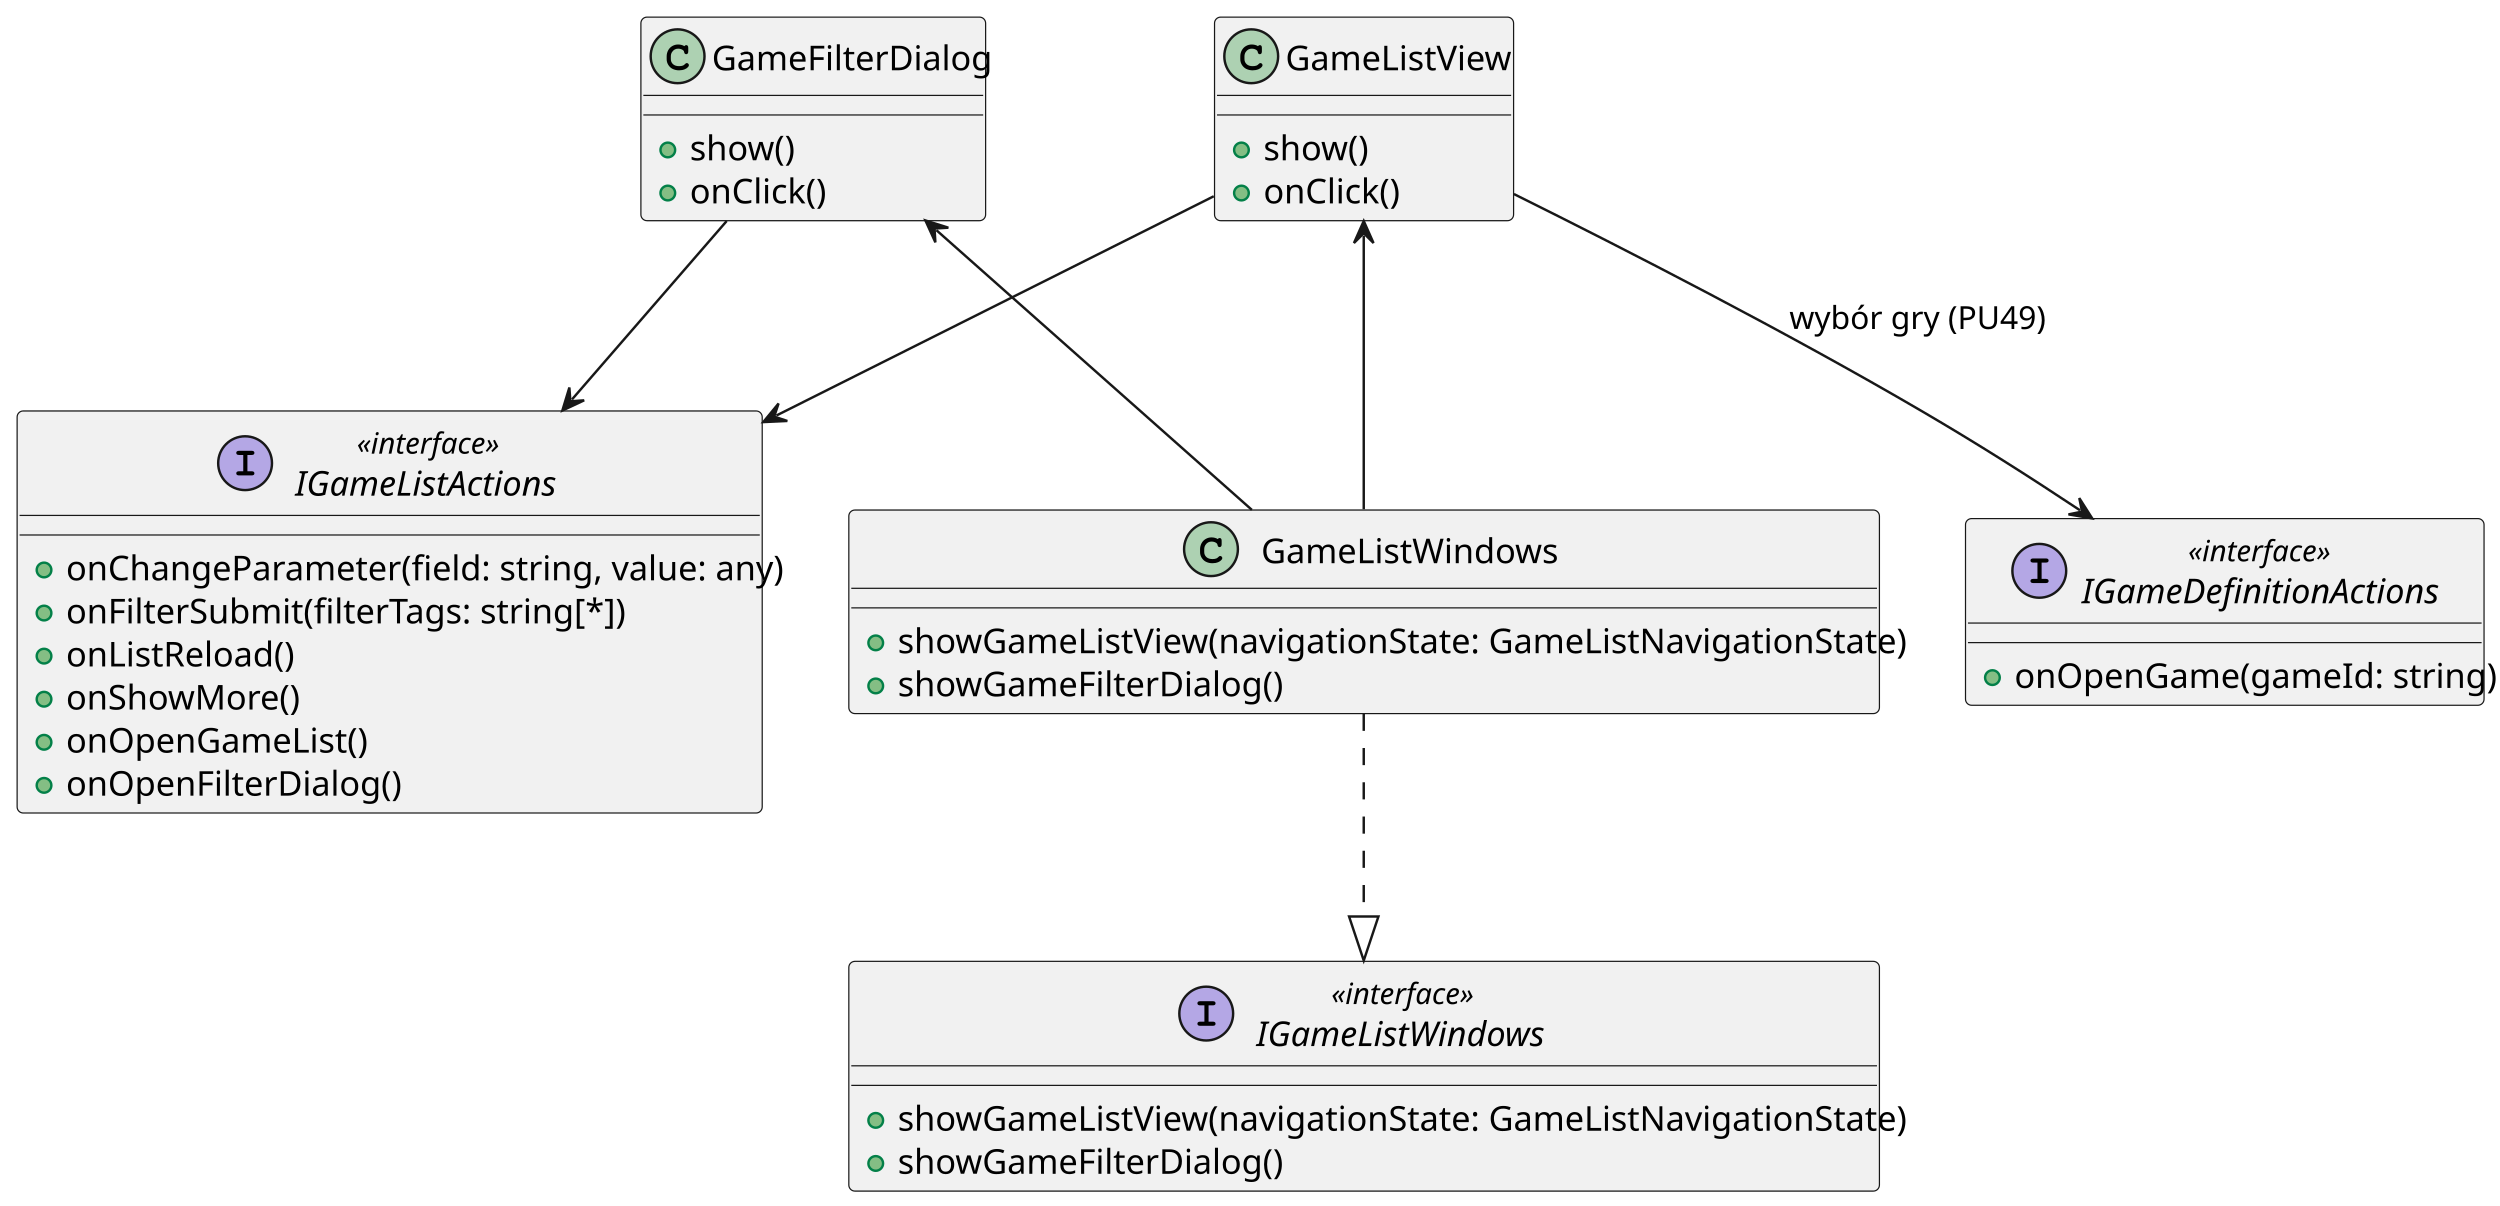
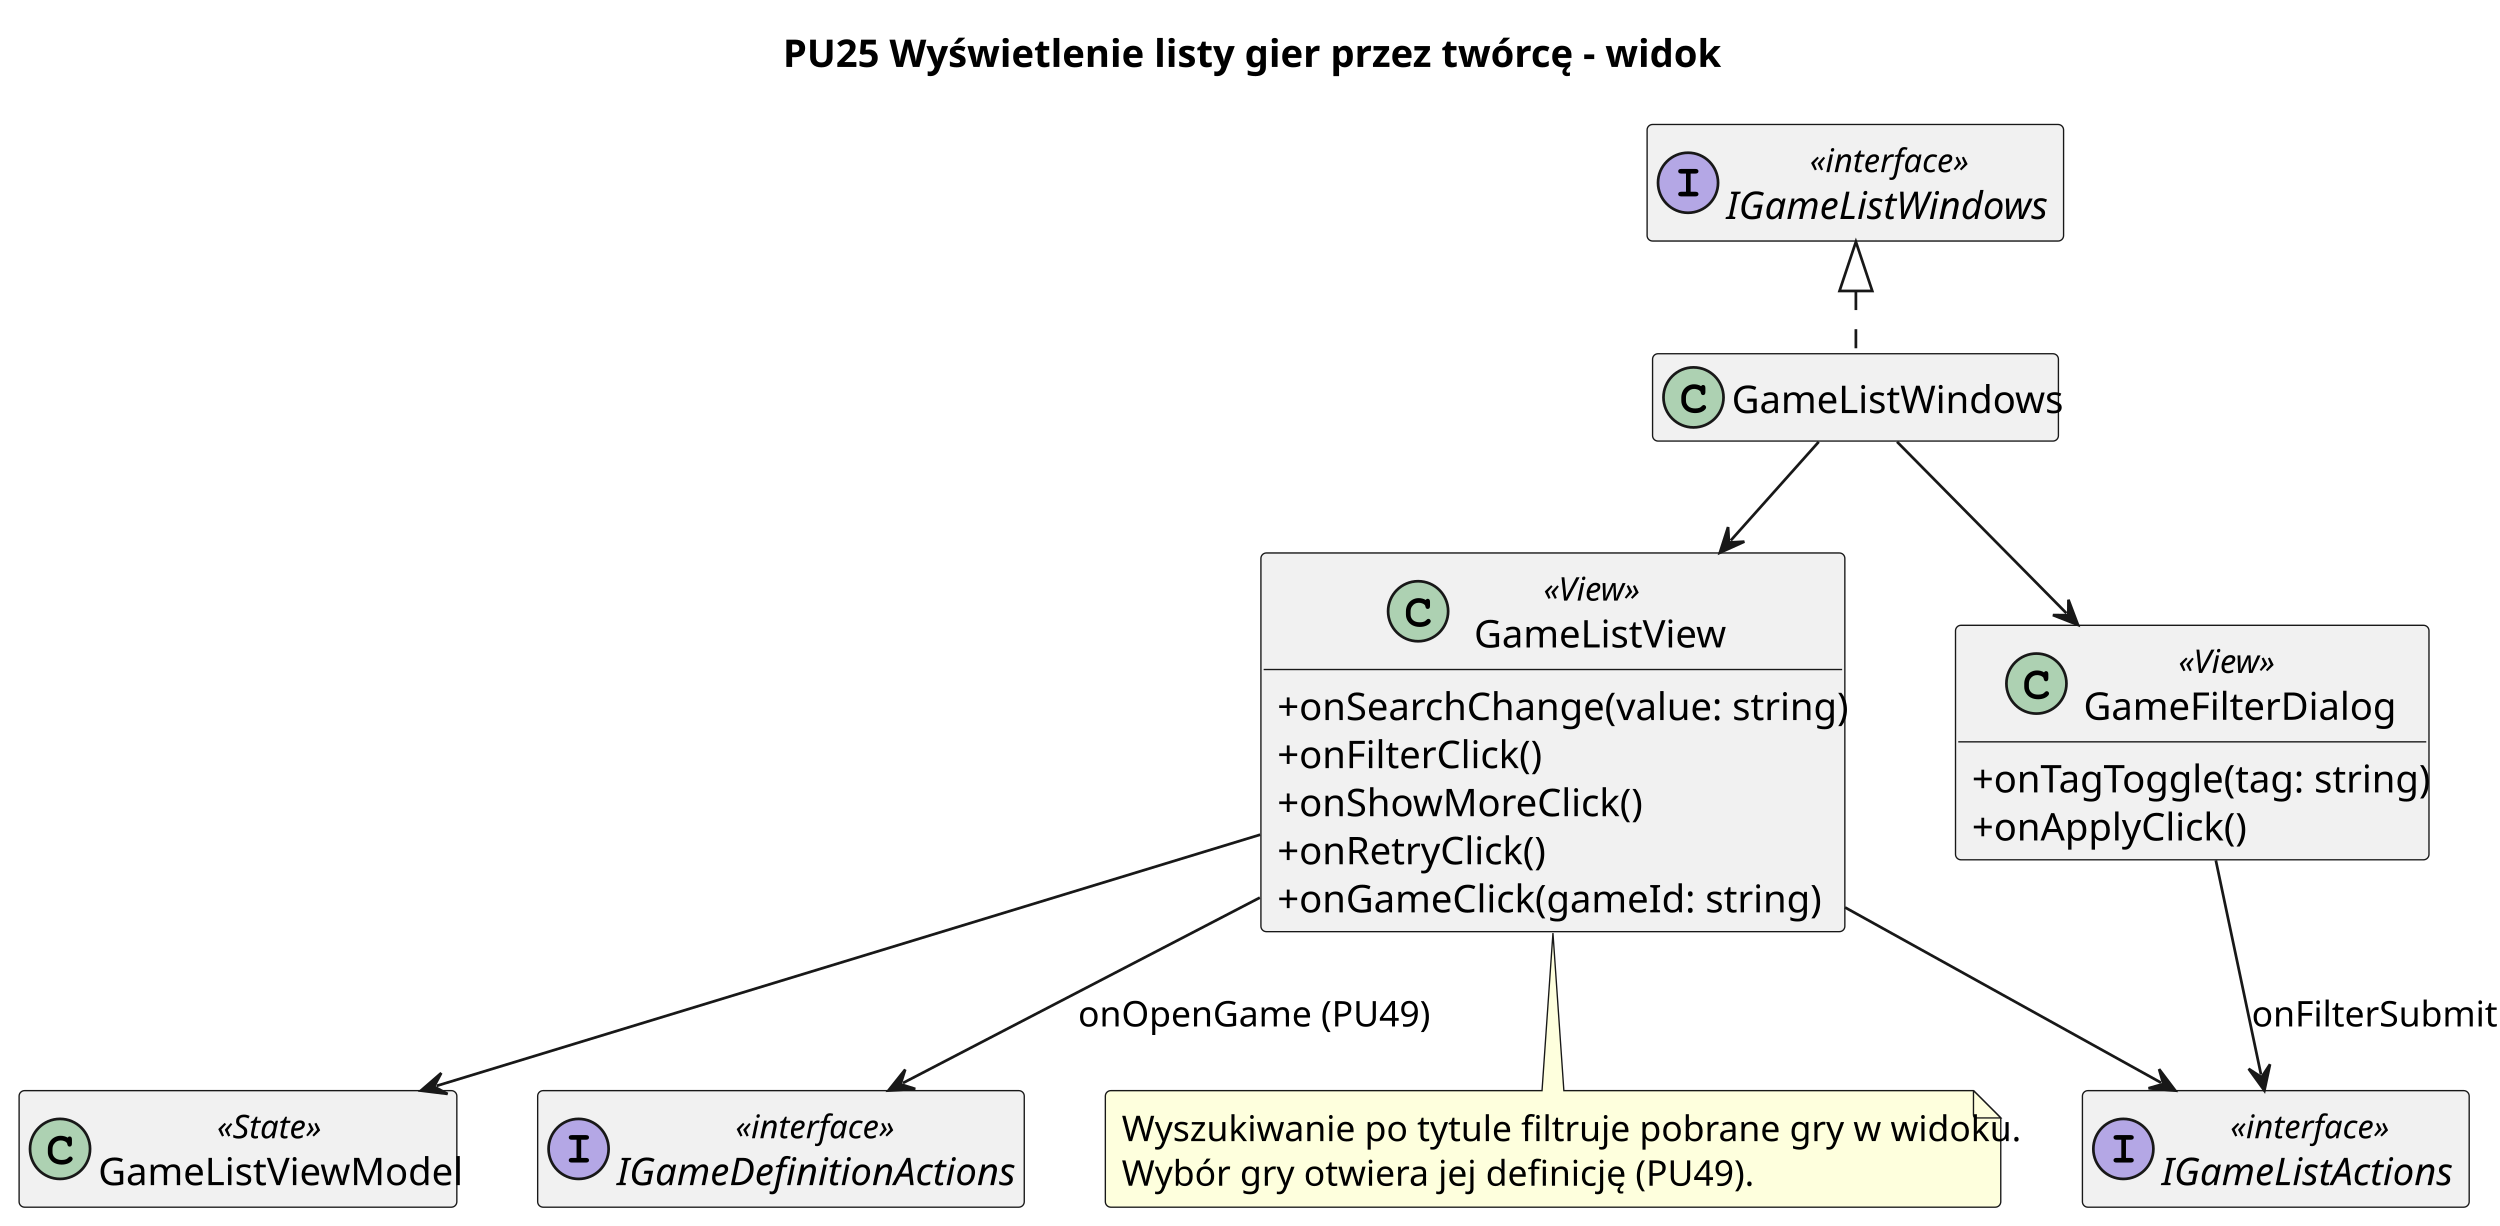
- <svg xmlns="http://www.w3.org/2000/svg" contentStyleType="text/css" data-diagram-type="CLASS" height="493px" preserveAspectRatio="none" style="width:1022px;height:493px;background:#FFFFFF;" version="1.1" viewBox="0 0 1022 493" width="1022px" zoomAndPan="magnify">
+ <svg xmlns="http://www.w3.org/2000/svg" contentStyleType="text/css" data-diagram-type="CLASS" height="449px" preserveAspectRatio="none" style="width:916px;height:449px;background:#FFFFFF;" version="1.1" viewBox="0 0 916 449" width="916px" zoomAndPan="magnify">
  <defs />
  <g>
-     <g class="entity" data-qualified-name="IGameListWindows" data-source-line="3" id="ent0002">
-       <rect fill="#F1F1F1" height="93.922" rx="2.5" ry="2.5" style="stroke:#181818;stroke-width:0.5;" width="421.309" x="347" y="393" />
-       <ellipse cx="493.108" cy="414.352" fill="#B4A7E5" rx="11" ry="11" style="stroke:#181818;stroke-width:1;" />
-       <path d="M494.061,410.992 L494.061,417.648 L495.78,417.648 Q496.389,417.648 496.655,417.883 Q496.92,418.117 496.92,418.508 Q496.92,418.883 496.655,419.117 Q496.389,419.352 495.78,419.352 L490.639,419.352 Q490.03,419.352 489.764,419.117 Q489.498,418.883 489.498,418.492 Q489.498,418.117 489.764,417.883 Q490.03,417.648 490.639,417.648 L492.358,417.648 L492.358,410.992 L490.639,410.992 Q490.03,410.992 489.764,410.758 Q489.498,410.523 489.498,410.133 Q489.498,409.758 489.764,409.523 Q490.03,409.289 490.639,409.289 L495.78,409.289 Q496.389,409.289 496.655,409.523 Q496.92,409.758 496.92,410.133 Q496.92,410.523 496.655,410.758 Q496.389,410.992 495.78,410.992 L494.061,410.992 Z " fill="#000000" />
-       <text fill="#000000" font-family="sans-serif" font-size="12" font-style="italic" lengthAdjust="spacing" textLength="59.373" x="544.218" y="410.457">«interface»</text>
-       <text fill="#000000" font-family="sans-serif" font-size="14" font-style="italic" lengthAdjust="spacing" textLength="120.593" x="513.608" y="427.627">IGameListWindows</text>
-       <line style="stroke:#181818;stroke-width:0.5;" x1="348" x2="767.309" y1="435.703" y2="435.703" />
-       <line style="stroke:#181818;stroke-width:0.5;" x1="348" x2="767.309" y1="443.703" y2="443.703" />
-       <g data-visibility-modifier="PUBLIC_METHOD">
-         <ellipse cx="358" cy="458.008" fill="#84BE84" rx="3" ry="3" style="stroke:#038048;stroke-width:1;" />
-       </g>
-       <text fill="#000000" font-family="sans-serif" font-size="14" lengthAdjust="spacing" textLength="395.309" x="367" y="462.236">showGameListView(navigationState: GameListNavigationState)</text>
-       <g data-visibility-modifier="PUBLIC_METHOD">
-         <ellipse cx="358" cy="475.617" fill="#84BE84" rx="3" ry="3" style="stroke:#038048;stroke-width:1;" />
-       </g>
-       <text fill="#000000" font-family="sans-serif" font-size="14" lengthAdjust="spacing" textLength="150.931" x="367" y="479.846">showGameFilterDialog()</text>
+     <g class="title" data-source-line="13">
+       <text fill="#000000" font-family="sans-serif" font-size="14" font-weight="bold" lengthAdjust="spacing" textLength="329.096" x="286.856" y="24.533">PU25 Wyświetlenie listy gier przez twórcę - widok</text>
    </g>
-     <g class="entity" data-qualified-name="IGameListActions" data-source-line="8" id="ent0003">
-       <rect fill="#F1F1F1" height="164.359" rx="2.5" ry="2.5" style="stroke:#181818;stroke-width:0.5;" width="304.592" x="7" y="168" />
-       <ellipse cx="100.191" cy="189.352" fill="#B4A7E5" rx="11" ry="11" style="stroke:#181818;stroke-width:1;" />
-       <path d="M101.144,185.992 L101.144,192.648 L102.863,192.648 Q103.472,192.648 103.738,192.883 Q104.003,193.117 104.003,193.508 Q104.003,193.883 103.738,194.117 Q103.472,194.352 102.863,194.352 L97.722,194.352 Q97.113,194.352 96.847,194.117 Q96.582,193.883 96.582,193.492 Q96.582,193.117 96.847,192.883 Q97.113,192.648 97.722,192.648 L99.441,192.648 L99.441,185.992 L97.722,185.992 Q97.113,185.992 96.847,185.758 Q96.582,185.523 96.582,185.133 Q96.582,184.758 96.847,184.523 Q97.113,184.289 97.722,184.289 L102.863,184.289 Q103.472,184.289 103.738,184.523 Q104.003,184.758 104.003,185.133 Q104.003,185.523 103.738,185.758 Q103.472,185.992 102.863,185.992 L101.144,185.992 Z " fill="#000000" />
-       <text fill="#000000" font-family="sans-serif" font-size="12" font-style="italic" lengthAdjust="spacing" textLength="59.373" x="145.859" y="185.457">«interface»</text>
-       <text fill="#000000" font-family="sans-serif" font-size="14" font-style="italic" lengthAdjust="spacing" textLength="109.71" x="120.691" y="202.627">IGameListActions</text>
-       <line style="stroke:#181818;stroke-width:0.5;" x1="8" x2="310.592" y1="210.703" y2="210.703" />
-       <line style="stroke:#181818;stroke-width:0.5;" x1="8" x2="310.592" y1="218.703" y2="218.703" />
-       <g data-visibility-modifier="PUBLIC_METHOD">
-         <ellipse cx="18" cy="233.008" fill="#84BE84" rx="3" ry="3" style="stroke:#038048;stroke-width:1;" />
-       </g>
-       <text fill="#000000" font-family="sans-serif" font-size="14" lengthAdjust="spacing" textLength="278.592" x="27" y="237.236">onChangeParameter(field: string, value: any)</text>
-       <g data-visibility-modifier="PUBLIC_METHOD">
-         <ellipse cx="18" cy="250.617" fill="#84BE84" rx="3" ry="3" style="stroke:#038048;stroke-width:1;" />
-       </g>
-       <text fill="#000000" font-family="sans-serif" font-size="14" lengthAdjust="spacing" textLength="212.393" x="27" y="254.846">onFilterSubmit(filterTags: string[*])</text>
-       <g data-visibility-modifier="PUBLIC_METHOD">
-         <ellipse cx="18" cy="268.227" fill="#84BE84" rx="3" ry="3" style="stroke:#038048;stroke-width:1;" />
-       </g>
-       <text fill="#000000" font-family="sans-serif" font-size="14" lengthAdjust="spacing" textLength="91.048" x="27" y="272.455">onListReload()</text>
-       <g data-visibility-modifier="PUBLIC_METHOD">
-         <ellipse cx="18" cy="285.836" fill="#84BE84" rx="3" ry="3" style="stroke:#038048;stroke-width:1;" />
-       </g>
-       <text fill="#000000" font-family="sans-serif" font-size="14" lengthAdjust="spacing" textLength="91.814" x="27" y="290.065">onShowMore()</text>
-       <g data-visibility-modifier="PUBLIC_METHOD">
-         <ellipse cx="18" cy="303.445" fill="#84BE84" rx="3" ry="3" style="stroke:#038048;stroke-width:1;" />
-       </g>
-       <text fill="#000000" font-family="sans-serif" font-size="14" lengthAdjust="spacing" textLength="119.055" x="27" y="307.674">onOpenGameList()</text>
-       <g data-visibility-modifier="PUBLIC_METHOD">
-         <ellipse cx="18" cy="321.055" fill="#84BE84" rx="3" ry="3" style="stroke:#038048;stroke-width:1;" />
-       </g>
-       <text fill="#000000" font-family="sans-serif" font-size="14" lengthAdjust="spacing" textLength="129.944" x="27" y="325.283">onOpenFilterDialog()</text>
+     <g class="entity" data-qualified-name="GameListView" data-source-line="15" id="ent0002">
+       <rect fill="#F1F1F1" height="138.75" rx="2" ry="2" style="stroke:#181818;stroke-width:0.5;" width="213.954" x="462" y="202.609" />
+       <ellipse cx="519.6" cy="223.961" fill="#ADD1B2" rx="11" ry="11" style="stroke:#181818;stroke-width:1;" />
+       <path d="M522.365,219.836 Q522.521,219.617 522.709,219.508 Q522.896,219.398 523.115,219.398 Q523.49,219.398 523.725,219.664 Q523.959,219.914 523.959,220.523 L523.959,221.977 Q523.959,222.586 523.725,222.852 Q523.49,223.117 523.115,223.117 Q522.771,223.117 522.568,222.914 Q522.365,222.727 522.256,222.211 Q522.209,221.852 522.021,221.664 Q521.693,221.289 521.084,221.07 Q520.475,220.852 519.85,220.852 Q519.084,220.852 518.443,221.18 Q517.818,221.508 517.318,222.258 Q516.834,223.008 516.834,224.039 L516.834,225.133 Q516.834,226.367 517.725,227.195 Q518.615,228.008 520.209,228.008 Q521.146,228.008 521.803,227.758 Q522.193,227.602 522.615,227.164 Q522.881,226.898 523.021,226.82 Q523.178,226.742 523.381,226.742 Q523.709,226.742 523.959,227.008 Q524.225,227.258 524.225,227.602 Q524.225,227.945 523.881,228.352 Q523.381,228.93 522.584,229.258 Q521.506,229.711 520.209,229.711 Q518.693,229.711 517.49,229.086 Q516.506,228.586 515.818,227.523 Q515.131,226.445 515.131,225.164 L515.131,224.008 Q515.131,222.68 515.74,221.539 Q516.365,220.383 517.459,219.773 Q518.553,219.148 519.787,219.148 Q520.521,219.148 521.162,219.32 Q521.818,219.477 522.365,219.836 Z " fill="#000000" />
+       <text fill="#000000" font-family="sans-serif" font-size="12" font-style="italic" lengthAdjust="spacing" textLength="39.357" x="565.548" y="220.066">«View»</text>
+       <text fill="#000000" font-family="sans-serif" font-size="14" lengthAdjust="spacing" textLength="90.255" x="540.1" y="237.236">GameListView</text>
+       <line style="stroke:#181818;stroke-width:0.5;" x1="463" x2="674.954" y1="245.312" y2="245.312" />
+       <text fill="#000000" font-family="sans-serif" font-size="14" lengthAdjust="spacing" textLength="201.954" x="468" y="263.846">+onSearchChange(value: string)</text>
+       <text fill="#000000" font-family="sans-serif" font-size="14" lengthAdjust="spacing" textLength="94.514" x="468" y="281.455">+onFilterClick()</text>
+       <text fill="#000000" font-family="sans-serif" font-size="14" lengthAdjust="spacing" textLength="130.32" x="468" y="299.065">+onShowMoreClick()</text>
+       <text fill="#000000" font-family="sans-serif" font-size="14" lengthAdjust="spacing" textLength="96.852" x="468" y="316.674">+onRetryClick()</text>
+       <text fill="#000000" font-family="sans-serif" font-size="14" lengthAdjust="spacing" textLength="190.237" x="468" y="334.283">+onGameClick(gameId: string)</text>
    </g>
-     <g class="entity" data-qualified-name="GameListWindows" data-source-line="17" id="ent0004">
-       <rect fill="#F1F1F1" height="83.219" rx="2.5" ry="2.5" style="stroke:#181818;stroke-width:0.5;" width="421.309" x="347" y="208.5" />
-       <ellipse cx="495.053" cy="224.5" fill="#ADD1B2" rx="11" ry="11" style="stroke:#181818;stroke-width:1;" />
-       <path d="M497.818,220.375 Q497.975,220.156 498.162,220.047 Q498.35,219.938 498.568,219.938 Q498.943,219.938 499.178,220.203 Q499.412,220.453 499.412,221.062 L499.412,222.516 Q499.412,223.125 499.178,223.391 Q498.943,223.656 498.568,223.656 Q498.225,223.656 498.022,223.453 Q497.818,223.266 497.709,222.75 Q497.662,222.391 497.475,222.203 Q497.147,221.828 496.537,221.609 Q495.928,221.391 495.303,221.391 Q494.537,221.391 493.897,221.719 Q493.272,222.047 492.772,222.797 Q492.287,223.547 492.287,224.578 L492.287,225.672 Q492.287,226.906 493.178,227.734 Q494.068,228.547 495.662,228.547 Q496.6,228.547 497.256,228.297 Q497.647,228.141 498.068,227.703 Q498.334,227.438 498.475,227.359 Q498.631,227.281 498.834,227.281 Q499.162,227.281 499.412,227.547 Q499.678,227.797 499.678,228.141 Q499.678,228.484 499.334,228.891 Q498.834,229.469 498.037,229.797 Q496.959,230.25 495.662,230.25 Q494.147,230.25 492.943,229.625 Q491.959,229.125 491.272,228.062 Q490.584,226.984 490.584,225.703 L490.584,224.547 Q490.584,223.219 491.193,222.078 Q491.818,220.922 492.912,220.312 Q494.006,219.688 495.24,219.688 Q495.975,219.688 496.615,219.859 Q497.272,220.016 497.818,220.375 Z " fill="#000000" />
-       <text fill="#000000" font-family="sans-serif" font-size="14" lengthAdjust="spacing" textLength="116.703" x="515.553" y="230.228">GameListWindows</text>
-       <line style="stroke:#181818;stroke-width:0.5;" x1="348" x2="767.309" y1="240.5" y2="240.5" />
-       <line style="stroke:#181818;stroke-width:0.5;" x1="348" x2="767.309" y1="248.5" y2="248.5" />
-       <g data-visibility-modifier="PUBLIC_METHOD">
-         <ellipse cx="358" cy="262.805" fill="#84BE84" rx="3" ry="3" style="stroke:#038048;stroke-width:1;" />
-       </g>
-       <text fill="#000000" font-family="sans-serif" font-size="14" lengthAdjust="spacing" textLength="395.309" x="367" y="267.033">showGameListView(navigationState: GameListNavigationState)</text>
-       <g data-visibility-modifier="PUBLIC_METHOD">
-         <ellipse cx="358" cy="280.414" fill="#84BE84" rx="3" ry="3" style="stroke:#038048;stroke-width:1;" />
-       </g>
-       <text fill="#000000" font-family="sans-serif" font-size="14" lengthAdjust="spacing" textLength="150.931" x="367" y="284.643">showGameFilterDialog()</text>
+     <g class="entity" data-qualified-name="GameFilterDialog" data-source-line="23" id="ent0003">
+       <rect fill="#F1F1F1" height="85.922" rx="2" ry="2" style="stroke:#181818;stroke-width:0.5;" width="173.478" x="716.5" y="229.109" />
+       <ellipse cx="746.15" cy="250.461" fill="#ADD1B2" rx="11" ry="11" style="stroke:#181818;stroke-width:1;" />
+       <path d="M748.915,246.336 Q749.072,246.117 749.259,246.008 Q749.447,245.898 749.665,245.898 Q750.04,245.898 750.275,246.164 Q750.509,246.414 750.509,247.023 L750.509,248.477 Q750.509,249.086 750.275,249.352 Q750.04,249.617 749.665,249.617 Q749.322,249.617 749.118,249.414 Q748.915,249.227 748.806,248.711 Q748.759,248.352 748.572,248.164 Q748.243,247.789 747.634,247.57 Q747.025,247.352 746.4,247.352 Q745.634,247.352 744.993,247.68 Q744.368,248.008 743.868,248.758 Q743.384,249.508 743.384,250.539 L743.384,251.633 Q743.384,252.867 744.275,253.695 Q745.165,254.508 746.759,254.508 Q747.697,254.508 748.353,254.258 Q748.743,254.102 749.165,253.664 Q749.431,253.398 749.572,253.32 Q749.728,253.242 749.931,253.242 Q750.259,253.242 750.509,253.508 Q750.775,253.758 750.775,254.102 Q750.775,254.445 750.431,254.852 Q749.931,255.43 749.134,255.758 Q748.056,256.211 746.759,256.211 Q745.243,256.211 744.04,255.586 Q743.056,255.086 742.368,254.023 Q741.681,252.945 741.681,251.664 L741.681,250.508 Q741.681,249.18 742.29,248.039 Q742.915,246.883 744.009,246.273 Q745.103,245.648 746.337,245.648 Q747.072,245.648 747.712,245.82 Q748.368,245.977 748.915,246.336 Z " fill="#000000" />
+       <text fill="#000000" font-family="sans-serif" font-size="12" font-style="italic" lengthAdjust="spacing" textLength="39.357" x="798.188" y="246.566">«View»</text>
+       <text fill="#000000" font-family="sans-serif" font-size="14" lengthAdjust="spacing" textLength="108.924" x="763.405" y="263.736">GameFilterDialog</text>
+       <line style="stroke:#181818;stroke-width:0.5;" x1="717.5" x2="888.979" y1="271.812" y2="271.812" />
+       <text fill="#000000" font-family="sans-serif" font-size="14" lengthAdjust="spacing" textLength="161.478" x="722.5" y="290.346">+onTagToggle(tag: string)</text>
+       <text fill="#000000" font-family="sans-serif" font-size="14" lengthAdjust="spacing" textLength="98.424" x="722.5" y="307.955">+onApplyClick()</text>
    </g>
-     <g class="entity" data-qualified-name="GameListView" data-source-line="22" id="ent0005">
-       <rect fill="#F1F1F1" height="83.219" rx="2.5" ry="2.5" style="stroke:#181818;stroke-width:0.5;" width="122.255" x="496.5" y="7" />
-       <ellipse cx="511.5" cy="23" fill="#ADD1B2" rx="11" ry="11" style="stroke:#181818;stroke-width:1;" />
-       <path d="M514.266,18.875 Q514.422,18.656 514.609,18.547 Q514.797,18.438 515.016,18.438 Q515.391,18.438 515.625,18.703 Q515.859,18.953 515.859,19.562 L515.859,21.016 Q515.859,21.625 515.625,21.891 Q515.391,22.156 515.016,22.156 Q514.672,22.156 514.469,21.953 Q514.266,21.766 514.156,21.25 Q514.109,20.891 513.922,20.703 Q513.594,20.328 512.984,20.109 Q512.375,19.891 511.75,19.891 Q510.984,19.891 510.344,20.219 Q509.719,20.547 509.219,21.297 Q508.734,22.047 508.734,23.078 L508.734,24.172 Q508.734,25.406 509.625,26.234 Q510.516,27.047 512.109,27.047 Q513.047,27.047 513.703,26.797 Q514.094,26.641 514.516,26.203 Q514.781,25.938 514.922,25.859 Q515.078,25.781 515.281,25.781 Q515.609,25.781 515.859,26.047 Q516.125,26.297 516.125,26.641 Q516.125,26.984 515.781,27.391 Q515.281,27.969 514.484,28.297 Q513.406,28.75 512.109,28.75 Q510.594,28.75 509.391,28.125 Q508.406,27.625 507.719,26.562 Q507.031,25.484 507.031,24.203 L507.031,23.047 Q507.031,21.719 507.641,20.578 Q508.266,19.422 509.359,18.812 Q510.453,18.188 511.688,18.188 Q512.422,18.188 513.062,18.359 Q513.719,18.516 514.266,18.875 Z " fill="#000000" />
-       <text fill="#000000" font-family="sans-serif" font-size="14" lengthAdjust="spacing" textLength="90.255" x="525.5" y="28.729">GameListView</text>
-       <line style="stroke:#181818;stroke-width:0.5;" x1="497.5" x2="617.755" y1="39" y2="39" />
-       <line style="stroke:#181818;stroke-width:0.5;" x1="497.5" x2="617.755" y1="47" y2="47" />
-       <g data-visibility-modifier="PUBLIC_METHOD">
-         <ellipse cx="507.5" cy="61.305" fill="#84BE84" rx="3" ry="3" style="stroke:#038048;stroke-width:1;" />
-       </g>
-       <text fill="#000000" font-family="sans-serif" font-size="14" lengthAdjust="spacing" textLength="42.007" x="516.5" y="65.533">show()</text>
-       <g data-visibility-modifier="PUBLIC_METHOD">
-         <ellipse cx="507.5" cy="78.914" fill="#84BE84" rx="3" ry="3" style="stroke:#038048;stroke-width:1;" />
-       </g>
-       <text fill="#000000" font-family="sans-serif" font-size="14" lengthAdjust="spacing" textLength="55.227" x="516.5" y="83.143">onClick()</text>
+     <g class="entity" data-qualified-name="GameListWindows" data-source-line="28" id="ent0004">
+       <rect fill="#F1F1F1" height="32" rx="2" ry="2" style="stroke:#181818;stroke-width:0.5;" width="148.703" x="605.5" y="129.609" />
+       <ellipse cx="620.5" cy="145.609" fill="#ADD1B2" rx="11" ry="11" style="stroke:#181818;stroke-width:1;" />
+       <path d="M623.266,141.484 Q623.422,141.266 623.609,141.156 Q623.797,141.047 624.016,141.047 Q624.391,141.047 624.625,141.312 Q624.859,141.562 624.859,142.172 L624.859,143.625 Q624.859,144.234 624.625,144.5 Q624.391,144.766 624.016,144.766 Q623.672,144.766 623.469,144.562 Q623.266,144.375 623.156,143.859 Q623.109,143.5 622.922,143.312 Q622.594,142.938 621.984,142.719 Q621.375,142.5 620.75,142.5 Q619.984,142.5 619.344,142.828 Q618.719,143.156 618.219,143.906 Q617.734,144.656 617.734,145.688 L617.734,146.781 Q617.734,148.016 618.625,148.844 Q619.516,149.656 621.109,149.656 Q622.047,149.656 622.703,149.406 Q623.094,149.25 623.516,148.812 Q623.781,148.547 623.922,148.469 Q624.078,148.391 624.281,148.391 Q624.609,148.391 624.859,148.656 Q625.125,148.906 625.125,149.25 Q625.125,149.594 624.781,150 Q624.281,150.578 623.484,150.906 Q622.406,151.359 621.109,151.359 Q619.594,151.359 618.391,150.734 Q617.406,150.234 616.719,149.172 Q616.031,148.094 616.031,146.812 L616.031,145.656 Q616.031,144.328 616.641,143.188 Q617.266,142.031 618.359,141.422 Q619.453,140.797 620.688,140.797 Q621.422,140.797 622.062,140.969 Q622.719,141.125 623.266,141.484 Z " fill="#000000" />
+       <text fill="#000000" font-family="sans-serif" font-size="14" lengthAdjust="spacing" textLength="116.703" x="634.5" y="151.338">GameListWindows</text>
    </g>
-     <g class="entity" data-qualified-name="GameFilterDialog" data-source-line="27" id="ent0006">
-       <rect fill="#F1F1F1" height="83.219" rx="2.5" ry="2.5" style="stroke:#181818;stroke-width:0.5;" width="140.924" x="262" y="7" />
-       <ellipse cx="277" cy="23" fill="#ADD1B2" rx="11" ry="11" style="stroke:#181818;stroke-width:1;" />
-       <path d="M279.766,18.875 Q279.922,18.656 280.109,18.547 Q280.297,18.438 280.516,18.438 Q280.891,18.438 281.125,18.703 Q281.359,18.953 281.359,19.562 L281.359,21.016 Q281.359,21.625 281.125,21.891 Q280.891,22.156 280.516,22.156 Q280.172,22.156 279.969,21.953 Q279.766,21.766 279.656,21.25 Q279.609,20.891 279.422,20.703 Q279.094,20.328 278.484,20.109 Q277.875,19.891 277.25,19.891 Q276.484,19.891 275.844,20.219 Q275.219,20.547 274.719,21.297 Q274.234,22.047 274.234,23.078 L274.234,24.172 Q274.234,25.406 275.125,26.234 Q276.016,27.047 277.609,27.047 Q278.547,27.047 279.203,26.797 Q279.594,26.641 280.016,26.203 Q280.281,25.938 280.422,25.859 Q280.578,25.781 280.781,25.781 Q281.109,25.781 281.359,26.047 Q281.625,26.297 281.625,26.641 Q281.625,26.984 281.281,27.391 Q280.781,27.969 279.984,28.297 Q278.906,28.75 277.609,28.75 Q276.094,28.75 274.891,28.125 Q273.906,27.625 273.219,26.562 Q272.531,25.484 272.531,24.203 L272.531,23.047 Q272.531,21.719 273.141,20.578 Q273.766,19.422 274.859,18.812 Q275.953,18.188 277.188,18.188 Q277.922,18.188 278.562,18.359 Q279.219,18.516 279.766,18.875 Z " fill="#000000" />
-       <text fill="#000000" font-family="sans-serif" font-size="14" lengthAdjust="spacing" textLength="108.924" x="291" y="28.729">GameFilterDialog</text>
-       <line style="stroke:#181818;stroke-width:0.5;" x1="263" x2="401.924" y1="39" y2="39" />
-       <line style="stroke:#181818;stroke-width:0.5;" x1="263" x2="401.924" y1="47" y2="47" />
-       <g data-visibility-modifier="PUBLIC_METHOD">
-         <ellipse cx="273" cy="61.305" fill="#84BE84" rx="3" ry="3" style="stroke:#038048;stroke-width:1;" />
-       </g>
-       <text fill="#000000" font-family="sans-serif" font-size="14" lengthAdjust="spacing" textLength="42.007" x="282" y="65.533">show()</text>
-       <g data-visibility-modifier="PUBLIC_METHOD">
-         <ellipse cx="273" cy="78.914" fill="#84BE84" rx="3" ry="3" style="stroke:#038048;stroke-width:1;" />
-       </g>
-       <text fill="#000000" font-family="sans-serif" font-size="14" lengthAdjust="spacing" textLength="55.227" x="282" y="83.143">onClick()</text>
+     <g class="entity" data-qualified-name="IGameListWindows" data-source-line="29" id="ent0005">
+       <rect fill="#F1F1F1" height="42.703" rx="2" ry="2" style="stroke:#181818;stroke-width:0.5;" width="152.593" x="603.5" y="45.609" />
+       <ellipse cx="618.5" cy="66.961" fill="#B4A7E5" rx="11" ry="11" style="stroke:#181818;stroke-width:1;" />
+       <path d="M619.453,63.602 L619.453,70.258 L621.172,70.258 Q621.781,70.258 622.047,70.492 Q622.312,70.727 622.312,71.117 Q622.312,71.492 622.047,71.727 Q621.781,71.961 621.172,71.961 L616.031,71.961 Q615.422,71.961 615.156,71.727 Q614.891,71.492 614.891,71.102 Q614.891,70.727 615.156,70.492 Q615.422,70.258 616.031,70.258 L617.75,70.258 L617.75,63.602 L616.031,63.602 Q615.422,63.602 615.156,63.367 Q614.891,63.133 614.891,62.742 Q614.891,62.367 615.156,62.133 Q615.422,61.898 616.031,61.898 L621.172,61.898 Q621.781,61.898 622.047,62.133 Q622.312,62.367 622.312,62.742 Q622.312,63.133 622.047,63.367 Q621.781,63.602 621.172,63.602 L619.453,63.602 Z " fill="#000000" />
+       <text fill="#000000" font-family="sans-serif" font-size="12" font-style="italic" lengthAdjust="spacing" textLength="59.373" x="663.11" y="63.066">«interface»</text>
+       <text fill="#000000" font-family="sans-serif" font-size="14" font-style="italic" lengthAdjust="spacing" textLength="120.593" x="632.5" y="80.236">IGameListWindows</text>
    </g>
-     <g class="entity" data-qualified-name="IGameDefinitionActions" data-source-line="38" id="ent0013">
-       <rect fill="#F1F1F1" height="76.312" rx="2.5" ry="2.5" style="stroke:#181818;stroke-width:0.5;" width="211.978" x="803.5" y="212" />
-       <ellipse cx="833.66" cy="233.352" fill="#B4A7E5" rx="11" ry="11" style="stroke:#181818;stroke-width:1;" />
-       <path d="M834.613,229.992 L834.613,236.648 L836.332,236.648 Q836.942,236.648 837.207,236.883 Q837.473,237.117 837.473,237.508 Q837.473,237.883 837.207,238.117 Q836.942,238.352 836.332,238.352 L831.192,238.352 Q830.582,238.352 830.317,238.117 Q830.051,237.883 830.051,237.492 Q830.051,237.117 830.317,236.883 Q830.582,236.648 831.192,236.648 L832.91,236.648 L832.91,229.992 L831.192,229.992 Q830.582,229.992 830.317,229.758 Q830.051,229.523 830.051,229.133 Q830.051,228.758 830.317,228.523 Q830.582,228.289 831.192,228.289 L836.332,228.289 Q836.942,228.289 837.207,228.523 Q837.473,228.758 837.473,229.133 Q837.473,229.523 837.207,229.758 Q836.942,229.992 836.332,229.992 L834.613,229.992 Z " fill="#000000" />
-       <text fill="#000000" font-family="sans-serif" font-size="12" font-style="italic" lengthAdjust="spacing" textLength="59.373" x="894.487" y="229.457">«interface»</text>
-       <text fill="#000000" font-family="sans-serif" font-size="14" font-style="italic" lengthAdjust="spacing" textLength="146.289" x="851.029" y="246.627">IGameDefinitionActions</text>
-       <line style="stroke:#181818;stroke-width:0.5;" x1="804.5" x2="1014.479" y1="254.703" y2="254.703" />
-       <line style="stroke:#181818;stroke-width:0.5;" x1="804.5" x2="1014.479" y1="262.703" y2="262.703" />
-       <g data-visibility-modifier="PUBLIC_METHOD">
-         <ellipse cx="814.5" cy="277.008" fill="#84BE84" rx="3" ry="3" style="stroke:#038048;stroke-width:1;" />
-       </g>
-       <text fill="#000000" font-family="sans-serif" font-size="14" lengthAdjust="spacing" textLength="185.978" x="823.5" y="281.236">onOpenGame(gameId: string)</text>
+     <g class="entity" data-qualified-name="IGameListActions" data-source-line="30" id="ent0006">
+       <rect fill="#F1F1F1" height="42.703" rx="2" ry="2" style="stroke:#181818;stroke-width:0.5;" width="141.71" x="763" y="399.609" />
+       <ellipse cx="778" cy="420.961" fill="#B4A7E5" rx="11" ry="11" style="stroke:#181818;stroke-width:1;" />
+       <path d="M778.953,417.602 L778.953,424.258 L780.672,424.258 Q781.281,424.258 781.547,424.492 Q781.812,424.727 781.812,425.117 Q781.812,425.492 781.547,425.727 Q781.281,425.961 780.672,425.961 L775.531,425.961 Q774.922,425.961 774.656,425.727 Q774.391,425.492 774.391,425.102 Q774.391,424.727 774.656,424.492 Q774.922,424.258 775.531,424.258 L777.25,424.258 L777.25,417.602 L775.531,417.602 Q774.922,417.602 774.656,417.367 Q774.391,417.133 774.391,416.742 Q774.391,416.367 774.656,416.133 Q774.922,415.898 775.531,415.898 L780.672,415.898 Q781.281,415.898 781.547,416.133 Q781.812,416.367 781.812,416.742 Q781.812,417.133 781.547,417.367 Q781.281,417.602 780.672,417.602 L778.953,417.602 Z " fill="#000000" />
+       <text fill="#000000" font-family="sans-serif" font-size="12" font-style="italic" lengthAdjust="spacing" textLength="59.373" x="817.168" y="417.066">«interface»</text>
+       <text fill="#000000" font-family="sans-serif" font-size="14" font-style="italic" lengthAdjust="spacing" textLength="109.71" x="792" y="434.236">IGameListActions</text>
    </g>
-     <g class="link" data-entity-1="ent0004" data-entity-2="ent0002" data-link-type="extension" data-source-line="32" id="lnk7">
-       <path codeLine="32" d="M557.5,291.79 C557.5,321.49 557.5,343.75 557.5,374.67" fill="none" id="GameListWindows-to-IGameListWindows" style="stroke:#181818;stroke-width:1;stroke-dasharray:7,7;" />
-       <polygon fill="none" points="557.5,392.67,563.5,374.67,551.5,374.67,557.5,392.67" style="stroke:#181818;stroke-width:1;" />
+     <g class="entity" data-qualified-name="GameListViewModel" data-source-line="31" id="ent0007">
+       <rect fill="#F1F1F1" height="42.703" rx="2" ry="2" style="stroke:#181818;stroke-width:0.5;" width="160.386" x="7" y="399.609" />
+       <ellipse cx="22" cy="420.961" fill="#ADD1B2" rx="11" ry="11" style="stroke:#181818;stroke-width:1;" />
+       <path d="M24.766,416.836 Q24.922,416.617 25.109,416.508 Q25.297,416.398 25.516,416.398 Q25.891,416.398 26.125,416.664 Q26.359,416.914 26.359,417.523 L26.359,418.977 Q26.359,419.586 26.125,419.852 Q25.891,420.117 25.516,420.117 Q25.172,420.117 24.969,419.914 Q24.766,419.727 24.656,419.211 Q24.609,418.852 24.422,418.664 Q24.094,418.289 23.484,418.07 Q22.875,417.852 22.25,417.852 Q21.484,417.852 20.844,418.18 Q20.219,418.508 19.719,419.258 Q19.234,420.008 19.234,421.039 L19.234,422.133 Q19.234,423.367 20.125,424.195 Q21.016,425.008 22.609,425.008 Q23.547,425.008 24.203,424.758 Q24.594,424.602 25.016,424.164 Q25.281,423.898 25.422,423.82 Q25.578,423.742 25.781,423.742 Q26.109,423.742 26.359,424.008 Q26.625,424.258 26.625,424.602 Q26.625,424.945 26.281,425.352 Q25.781,425.93 24.984,426.258 Q23.906,426.711 22.609,426.711 Q21.094,426.711 19.891,426.086 Q18.906,425.586 18.219,424.523 Q17.531,423.445 17.531,422.164 L17.531,421.008 Q17.531,419.68 18.141,418.539 Q18.766,417.383 19.859,416.773 Q20.953,416.148 22.188,416.148 Q22.922,416.148 23.562,416.32 Q24.219,416.477 24.766,416.836 Z " fill="#000000" />
+       <text fill="#000000" font-family="sans-serif" font-size="12" font-style="italic" lengthAdjust="spacing" textLength="41.367" x="79.509" y="417.066">«State»</text>
+       <text fill="#000000" font-family="sans-serif" font-size="14" lengthAdjust="spacing" textLength="128.386" x="36" y="434.236">GameListViewModel</text>
    </g>
-     <g class="link" data-entity-1="ent0005" data-entity-2="ent0004" data-link-type="dependency" data-source-line="33" id="lnk9">
-       <path codeLine="33" d="M557.5,96.35 C557.5,130.78 557.5,173.79 557.5,208.2" fill="none" id="GameListView-backto-GameListWindows" style="stroke:#181818;stroke-width:1;" />
-       <polygon fill="#181818" points="557.5,90.35,553.5,99.35,557.5,95.35,561.5,99.35,557.5,90.35" style="stroke:#181818;stroke-width:1;" />
+     <g class="entity" data-qualified-name="IGameDefinitionActions" data-source-line="32" id="ent0008">
+       <rect fill="#F1F1F1" height="42.703" rx="2" ry="2" style="stroke:#181818;stroke-width:0.5;" width="178.289" x="197" y="399.609" />
+       <ellipse cx="212" cy="420.961" fill="#B4A7E5" rx="11" ry="11" style="stroke:#181818;stroke-width:1;" />
+       <path d="M212.953,417.602 L212.953,424.258 L214.672,424.258 Q215.281,424.258 215.547,424.492 Q215.812,424.727 215.812,425.117 Q215.812,425.492 215.547,425.727 Q215.281,425.961 214.672,425.961 L209.531,425.961 Q208.922,425.961 208.656,425.727 Q208.391,425.492 208.391,425.102 Q208.391,424.727 208.656,424.492 Q208.922,424.258 209.531,424.258 L211.25,424.258 L211.25,417.602 L209.531,417.602 Q208.922,417.602 208.656,417.367 Q208.391,417.133 208.391,416.742 Q208.391,416.367 208.656,416.133 Q208.922,415.898 209.531,415.898 L214.672,415.898 Q215.281,415.898 215.547,416.133 Q215.812,416.367 215.812,416.742 Q215.812,417.133 215.547,417.367 Q215.281,417.602 214.672,417.602 L212.953,417.602 Z " fill="#000000" />
+       <text fill="#000000" font-family="sans-serif" font-size="12" font-style="italic" lengthAdjust="spacing" textLength="59.373" x="269.458" y="417.066">«interface»</text>
+       <text fill="#000000" font-family="sans-serif" font-size="14" font-style="italic" lengthAdjust="spacing" textLength="146.289" x="226" y="434.236">IGameDefinitionActions</text>
    </g>
-     <g class="link" data-entity-1="ent0006" data-entity-2="ent0004" data-link-type="dependency" data-source-line="34" id="lnk11">
-       <path codeLine="34" d="M382.79,94.09 C421.73,128.61 472.85,173.94 511.76,208.44" fill="none" id="GameFilterDialog-backto-GameListWindows" style="stroke:#181818;stroke-width:1;" />
-       <polygon fill="#181818" points="378.3,90.11,382.381,99.073,382.041,93.427,387.688,93.087,378.3,90.11" style="stroke:#181818;stroke-width:1;" />
+     <g class="entity" data-qualified-name="GMN17" data-source-line="44" id="ent0018">
+       <path d="M405,401.609 L405,440.312 A2,2 0 0 0 407,442.312 L731.081,442.312 A2,2 0 0 0 733.081,440.312 L733.081,409.609 L723.081,399.609 L573,399.609 L569,341.879 L565,399.609 L407,399.609 A2,2 0 0 0 405,401.609" fill="#FEFFDD" style="stroke:#181818;stroke-width:0.5;" />
+       <path d="M723.081,399.609 L723.081,408.609 A1,1 0 0 0 724.081,409.609 L733.081,409.609 L723.081,399.609" fill="#FEFFDD" style="stroke:#181818;stroke-width:0.5;" />
+       <text fill="#000000" font-family="sans-serif" font-size="13" lengthAdjust="spacing" textLength="307.081" x="411" y="418.104">Wyszukiwanie po tytule filtruje pobrane gry w widoku.</text>
+       <text fill="#000000" font-family="sans-serif" font-size="13" lengthAdjust="spacing" textLength="221.076" x="411" y="434.456">Wybór gry otwiera jej definicję (PU49).</text>
    </g>
-     <g class="link" data-entity-1="ent0005" data-entity-2="ent0003" data-link-type="dependency" data-source-line="36" id="lnk12">
-       <path codeLine="36" d="M496.18,80.23 C447.12,104.83 381.524,137.711 317.384,169.861" fill="none" id="GameListView-to-IGameListActions" style="stroke:#181818;stroke-width:1;" />
-       <polygon fill="#181818" points="312.02,172.55,321.858,172.093,316.49,170.31,318.273,164.941,312.02,172.55" style="stroke:#181818;stroke-width:1;" />
+     <g class="link" data-entity-1="ent0005" data-entity-2="ent0004" data-link-type="extension" data-source-line="34" id="lnk10">
+       <path codeLine="34" d="M680,106.609 C680,119.359 680,117.479 680,129.149" fill="none" id="IGameListWindows-backto-GameListWindows" style="stroke:#181818;stroke-width:1;stroke-dasharray:7,7;" />
+       <polygon fill="none" points="680,88.609,674,106.609,686,106.609,680,88.609" style="stroke:#181818;stroke-width:1;" />
    </g>
-     <g class="link" data-entity-1="ent0005" data-entity-2="ent0013" data-link-type="dependency" data-source-line="42" id="lnk14">
-       <path codeLine="42" d="M618.88,79.32 C665.29,102.37 730.23,135.69 785.5,168 C808.81,181.63 828.86,194.384 850.3,208.604" fill="none" id="GameListView-to-IGameDefinitionActions" style="stroke:#181818;stroke-width:1;" />
-       <polygon fill="#181818" points="855.3,211.92,850.011,203.612,851.133,209.156,845.589,210.279,855.3,211.92" style="stroke:#181818;stroke-width:1;" />
-       <text fill="#000000" font-family="sans-serif" font-size="13" lengthAdjust="spacing" textLength="101.137" x="731.5" y="134.495">wybór gry (PU49)</text>
+     <g class="link" data-entity-1="ent0004" data-entity-2="ent0002" data-link-type="dependency" data-source-line="35" id="lnk11">
+       <path codeLine="35" d="M666.39,161.879 C657.01,172.399 647.813,182.711 634.153,198.031" fill="none" id="GameListWindows-to-GameListView" style="stroke:#181818;stroke-width:1;" />
+       <polygon fill="#181818" points="630.16,202.509,639.135,198.454,633.488,198.777,633.164,193.13,630.16,202.509" style="stroke:#181818;stroke-width:1;" />
    </g>
-     <g class="link" data-entity-1="ent0006" data-entity-2="ent0003" data-link-type="dependency" data-source-line="43" id="lnk15">
-       <path codeLine="43" d="M297.07,90.35 C277.7,112.7 256.931,136.647 233.821,163.297" fill="none" id="GameFilterDialog-to-IGameListActions" style="stroke:#181818;stroke-width:1;" />
-       <polygon fill="#181818" points="229.89,167.83,238.808,163.651,233.166,164.053,232.764,158.41,229.89,167.83" style="stroke:#181818;stroke-width:1;" />
+     <g class="link" data-entity-1="ent0004" data-entity-2="ent0003" data-link-type="dependency" data-source-line="36" id="lnk12">
+       <path codeLine="36" d="M695.08,161.879 C711.5,178.499 734.262,201.542 757.142,224.692" fill="none" id="GameListWindows-to-GameFilterDialog" style="stroke:#181818;stroke-width:1;" />
+       <polygon fill="#181818" points="761.36,228.959,757.878,219.746,757.845,225.403,752.188,225.37,761.36,228.959" style="stroke:#181818;stroke-width:1;" />
+     </g>
+     <g class="link" data-entity-1="ent0002" data-entity-2="ent0006" data-link-type="dependency" data-source-line="38" id="lnk13">
+       <path codeLine="38" d="M676.02,332.479 C718.97,356.299 760.383,379.28 791.783,396.69" fill="none" id="GameListView-to-IGameListActions" style="stroke:#181818;stroke-width:1;" />
+       <polygon fill="#181818" points="797.03,399.599,791.099,391.737,792.657,397.175,787.219,398.733,797.03,399.599" style="stroke:#181818;stroke-width:1;" />
+     </g>
+     <g class="link" data-entity-1="ent0002" data-entity-2="ent0007" data-link-type="dependency" data-source-line="39" id="lnk14">
+       <path codeLine="39" d="M461.73,305.829 C367.69,334.509 239.639,373.559 159.969,397.859" fill="none" id="GameListView-to-GameListViewModel" style="stroke:#181818;stroke-width:1;" />
+       <polygon fill="#181818" points="154.23,399.609,164.005,400.81,159.012,398.151,161.672,393.158,154.23,399.609" style="stroke:#181818;stroke-width:1;" />
+     </g>
+     <g class="link" data-entity-1="ent0003" data-entity-2="ent0006" data-link-type="dependency" data-source-line="40" id="lnk15">
+       <path codeLine="40" d="M811.88,315.229 C817.72,342.889 823.853,371.978 828.433,393.718" fill="none" id="GameFilterDialog-to-IGameListActions" style="stroke:#181818;stroke-width:1;" />
+       <polygon fill="#181818" points="829.67,399.589,831.729,389.958,828.639,394.697,823.901,391.607,829.67,399.589" style="stroke:#181818;stroke-width:1;" />
+       <text fill="#000000" font-family="sans-serif" font-size="13" lengthAdjust="spacing" textLength="83.808" x="825" y="376.104">onFilterSubmit</text>
+     </g>
+     <g class="link" data-entity-1="ent0002" data-entity-2="ent0008" data-link-type="dependency" data-source-line="41" id="lnk16">
+       <path codeLine="41" d="M461.61,328.889 C413.92,353.669 366.055,378.524 330.844,396.813" fill="none" id="GameListView-to-IGameDefinitionActions" style="stroke:#181818;stroke-width:1;" />
+       <polygon fill="#181818" points="325.52,399.579,335.351,398.98,329.957,397.274,331.663,391.881,325.52,399.579" style="stroke:#181818;stroke-width:1;" />
+       <text fill="#000000" font-family="sans-serif" font-size="13" lengthAdjust="spacing" textLength="126.452" x="395" y="376.104">onOpenGame (PU49)</text>
    </g>
  </g>
</svg>
